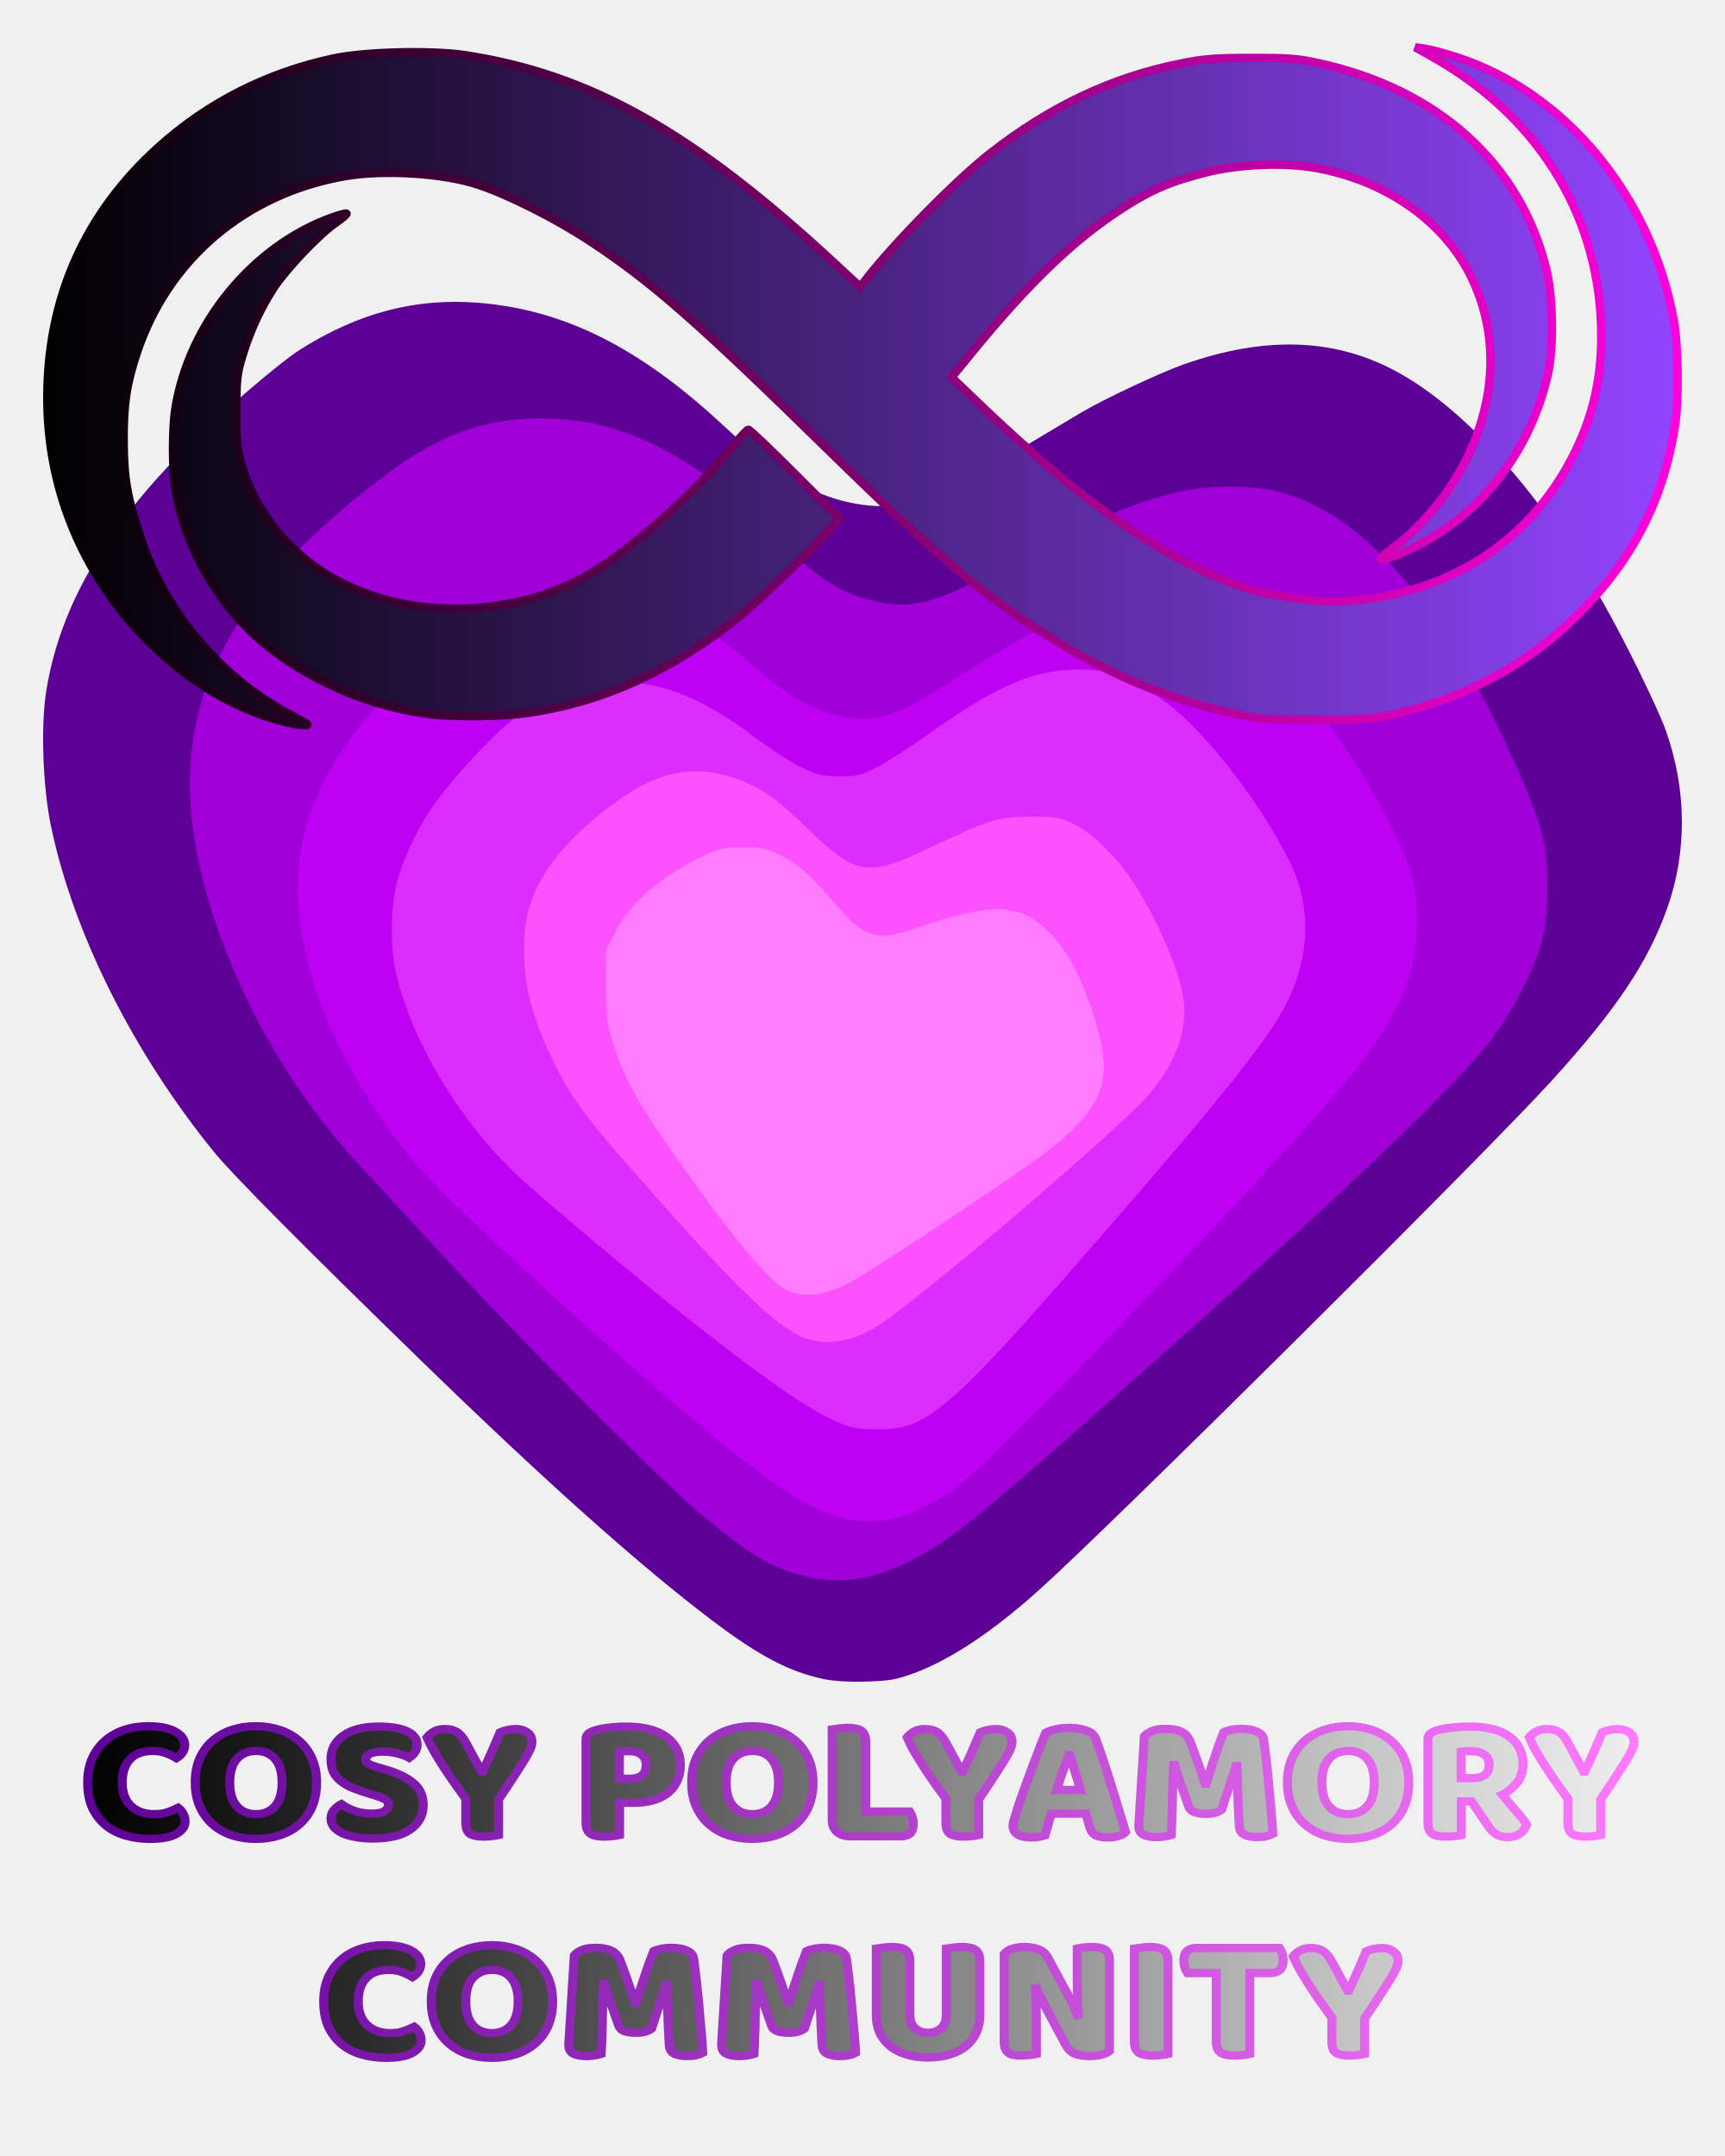
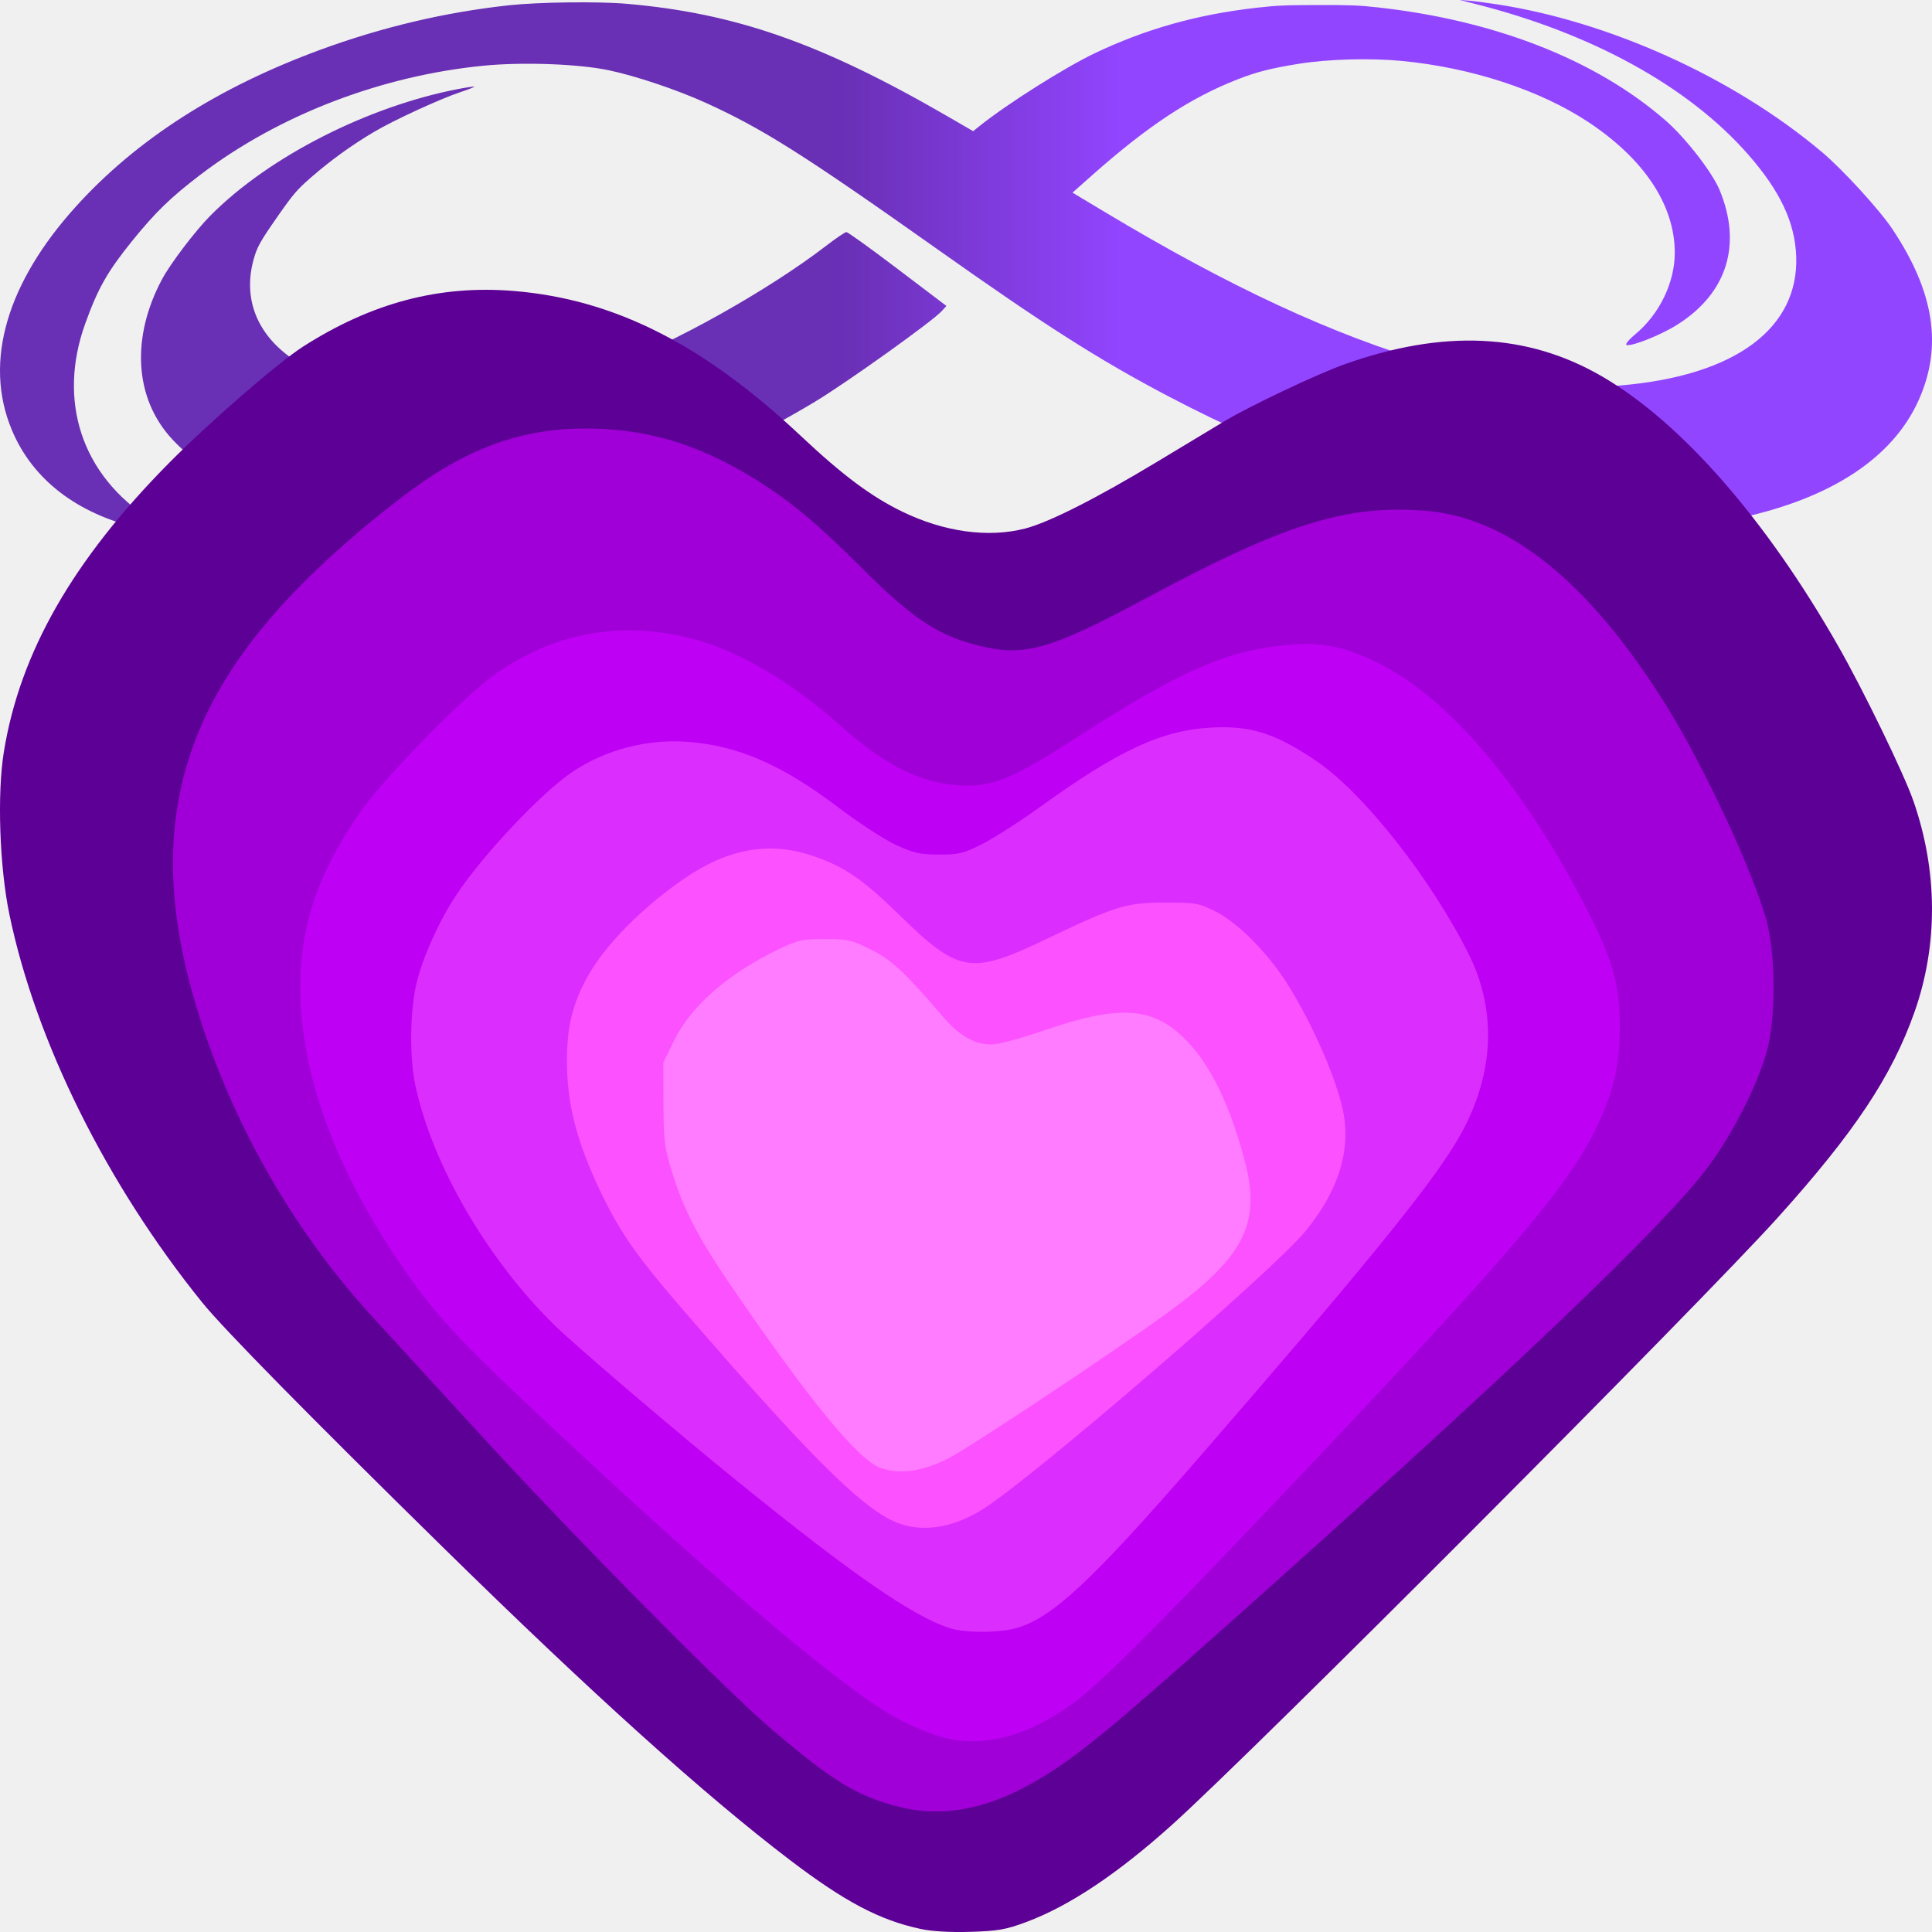
- <svg xmlns="http://www.w3.org/2000/svg" xmlns:xlink="http://www.w3.org/1999/xlink" width="200mm" height="250mm" viewBox="0 0 200 250" version="1.1" id="svg1" xml:space="preserve">
+ <svg xmlns="http://www.w3.org/2000/svg" xmlns:xlink="http://www.w3.org/1999/xlink" width="200mm" height="200mm" viewBox="0 0 200 200" version="1.1" id="svg1" xml:space="preserve">
  <defs id="defs1">
-     <linearGradient id="linearGradient4">
-       <stop style="stop-color:#000000;stop-opacity:1;" offset="0" id="stop4" />
-       <stop style="stop-color:#000000;stop-opacity:0;" offset="1" id="stop5" />
-     </linearGradient>
-     <linearGradient id="linearGradient2">
-       <stop style="stop-color:#5d0096;stop-opacity:1;" offset="0" id="stop2" />
-       <stop style="stop-color:#ff7bff;stop-opacity:1;" offset="1" id="stop3" />
-     </linearGradient>
    <rect x="42.576" y="689.328" width="681.219" height="275.731" id="rect2" />
    <linearGradient id="linearGradient11">
-       <stop style="stop-color:#000000;stop-opacity:1;" offset="0" id="stop11" />
-       <stop style="stop-color:#9245ff;stop-opacity:1;" offset="1" id="stop12" />
+       <stop style="stop-color:#692fb4;stop-opacity:1;" offset="0.404" id="stop11" />
+       <stop style="stop-color:#9245ff;stop-opacity:1;" offset="0.604" id="stop12" />
    </linearGradient>
-     <linearGradient id="linearGradient9">
-       <stop style="stop-color:#000000;stop-opacity:1;" offset="0" id="stop9" />
-       <stop style="stop-color:#ff00de;stop-opacity:1;" offset="1" id="stop10" />
-     </linearGradient>
-     <linearGradient xlink:href="#linearGradient9" id="linearGradient10" x1="5.677" y1="132.021" x2="202.048" y2="132.021" gradientUnits="userSpaceOnUse" gradientTransform="matrix(0.9675592,0,0,0.9675592,-0.4927201,-82.95197)" />
-     <linearGradient xlink:href="#linearGradient11" id="linearGradient12" x1="5.677" y1="132.021" x2="202.048" y2="132.021" gradientUnits="userSpaceOnUse" gradientTransform="matrix(0.9675592,0,0,0.9675592,-0.4927201,-82.95197)" />
-     <linearGradient xlink:href="#linearGradient2" id="linearGradient3" x1="125.182" y1="751.866" x2="643.429" y2="751.866" gradientUnits="userSpaceOnUse" />
-     <linearGradient xlink:href="#linearGradient4" id="linearGradient5" x1="124.176" y1="751.866" x2="644.435" y2="751.866" gradientUnits="userSpaceOnUse" />
+     <linearGradient xlink:href="#linearGradient11" id="linearGradient12" x1="5.677" y1="132.021" x2="202.048" y2="132.021" gradientUnits="userSpaceOnUse" gradientTransform="matrix(0.7568214,0,0,0.9966141,22.38193,-77.40627)" />
  </defs>
-   <g id="layer2" style="display:inline;opacity:1" />
-   <g id="layer1" style="display:inline;opacity:1" transform="matrix(1.033949,0,0,1.03533,-4.48232,-37.9543)">
+   <g id="layer2" style="display:inline;opacity:1" transform="translate(-5,-0.4158759)">
+     <rect style="display:none;fill:#ffffff;fill-opacity:1;stroke:none;stroke-width:0.197" id="rect1" width="200" height="200" x="5" y="0.416" ry="0" />
+     <rect style="display:none;fill:#232841;fill-opacity:1;stroke:#000000;stroke-width:0.197" id="rect879" width="199.803" height="199.803" x="5.099" y="0.514" ry="0" />
+   </g>
+   <path style="display:inline;opacity:1;fill:url(#linearGradient12);fill-rule:nonzero;stroke:none;stroke-width:0.868;stroke-opacity:1" d="M 14.436,54.694 C 7.877,53.149 3.363,49.586 1.242,44.549 -1.79,37.345 0.862,29.17 7.743,21.508 14.186,14.332 22.759,8.979 33.11,5.172 39.591,2.788 46.144,1.256 52.691,0.546 55.746,0.215 61.899,0.136 64.834,0.39 75.958,1.35 84.835,4.358 98.145,12.073 l 2.596,1.505 0.622,-0.499 c 2.937,-2.358 8.897,-6.106 11.979,-7.574 5.3,-2.524 10.625,-4.006 16.674,-4.696 2.132,-0.243 3.007,-0.282 6.396,-0.289 3.349,-0.006 4.254,0.029 6.165,0.239 11.939,1.312 22.518,5.311 29.89,11.754 1.997,1.745 4.779,5.305 5.548,7.161 2.288,5.519 0.888,10.595 -4.359,13.923 -1.667,1.058 -4.642,2.258 -5.267,2.118 -0.192,-0.043 0.209,-0.541 0.885,-1.102 2.543,-2.112 4.093,-5.389 4.098,-8.429 0.008,-5.035 -3.275,-9.784 -8.92,-13.529 -5.07,-3.364 -12.214,-5.666 -19.33,-6.346 -3.273,-0.313 -7.622,-0.194 -10.651,0.292 -2.89,0.463 -4.407,0.848 -6.379,1.623 -4.833,1.898 -9.203,4.743 -15.06,9.94 l -2.005,1.778 3.362,2.017 c 12.735,7.64 23.582,12.74 33.976,15.723 4.086,1.173 6.772,1.665 11.632,2.123 3.568,0.336 4.662,0.351 7.652,0.105 12.157,-1.003 18.571,-6.026 18.292,-13.389 -0.135,-3.544 -1.696,-6.768 -4.913,-10.46 C 174.713,8.816 164.535,3.399 152.824,0.435 L 151.107,0 l 0.901,0.064 c 0.496,0.035 1.874,0.215 3.067,0.4 11.313,1.753 24.174,7.388 33.549,15.291 2.123,1.79 5.935,5.943 7.299,7.994 4.252,6.398 5.262,12.078 2.64,17.8 -2.652,5.788 -8.874,9.998 -18.398,12.06 -2.617,0.567 -4.008,0.65 -10.969,0.656 -7.447,0.009 -8.272,-0.047 -12.542,-0.798 C 144.23,51.281 132.7,47.197 120.951,41.024 113.653,37.189 108.089,33.621 96.996,25.769 83.119,15.945 78.883,13.295 73.119,10.67 70.099,9.294 65.795,7.852 63.011,7.27 59.861,6.612 54.124,6.404 50.078,6.799 39.648,7.819 28.987,11.796 20.692,18.129 c -3.008,2.296 -4.614,3.847 -6.994,6.793 -2.566,3.176 -3.56,4.909 -4.892,8.627 -2.805,7.829 -0.494,15.628 6.923,20.328 1.476,0.935 1.636,1.146 0.843,1.122 -0.535,-0.018 -1.498,-0.153 -2.137,-0.304 z M 36.157,53.524 C 28.318,52.583 21.804,49.683 17.902,45.549 13.831,41.233 13.595,34.85 16.779,28.9 17.658,27.257 20.229,23.885 21.758,22.343 27.957,16.086 38.289,10.967 47.457,9.21 48.32,9.045 49.056,8.938 49.095,8.973 49.133,9.008 48.496,9.258 47.674,9.531 c -2.104,0.7 -6.901,2.904 -8.979,4.138 -2.302,1.367 -4.462,2.924 -6.478,4.683 -1.493,1.302 -1.848,1.717 -3.556,4.164 -1.726,2.474 -2.05,3.056 -2.406,4.34 -1.367,4.93 1.083,9.406 6.932,11.856 7.611,3.188 19.574,2.83 30.185,-0.879 6.156,-2.151 16.303,-7.884 22.089,-12.342 1.047,-0.806 2.009,-1.461 2.154,-1.466 0.144,-0.006 2.414,1.623 5.135,3.685 l 5.223,3.96 -0.5,0.55 c -0.937,1.031 -9.705,7.315 -13.124,9.377 -10.594,6.388 -21.708,10.368 -33.636,11.8 -3.858,0.463 -11.213,0.527 -14.556,0.125 z" id="path8" />
+   <g id="layer1" style="display:inline;opacity:1" transform="matrix(1.088367,0,0,1.100038,-9.981389,-47.51392)">
    <path style="display:inline;fill:#5d0096;fill-opacity:1" d="M 96.735,224.717 C 92.843,223.894 89.524,222.161 84.299,218.226 76.185,212.115 65.442,202.537 51.361,188.859 38.558,176.423 30.434,168.25 28.404,165.763 19.319,154.632 12.594,141.249 10.071,129.277 9.125,124.791 8.886,117.912 9.539,113.939 11.073,104.592 16.117,95.876 25.291,86.72 c 3.838,-3.831 10.331,-9.405 12.706,-10.909 6.515,-4.125 12.977,-5.813 20.041,-5.236 9.561,0.781 18.01,5.005 27.319,13.657 3.982,3.701 6.687,5.697 9.635,7.111 3.986,1.912 8.167,2.482 11.675,1.591 2.252,-0.572 6.736,-2.813 12.479,-6.236 2.735,-1.631 5.651,-3.369 6.48,-3.863 2.408,-1.435 8.866,-4.462 11.458,-5.371 9.396,-3.294 17.334,-2.928 24.415,1.123 7.538,4.313 15.595,13.404 22.506,25.394 2.399,4.162 6.241,11.986 7.148,14.557 2.334,6.614 2.373,13.573 0.109,19.908 -2.153,6.026 -5.71,11.319 -12.961,19.286 -7.43,8.165 -49.749,50.142 -57.622,57.157 -5.188,4.623 -9.794,7.666 -13.891,9.177 -1.934,0.713 -2.675,0.843 -5.292,0.923 -1.925,0.059 -3.675,-0.041 -4.762,-0.271 z" id="path7" />
    <path style="display:inline;fill:#a000d7;fill-opacity:1" d="m 94.618,213.21 c -3.937,-1.007 -6.22,-2.383 -11.964,-7.211 -4.522,-3.8 -19.037,-18.327 -27.976,-27.998 -3.833,-4.147 -8.301,-8.969 -9.929,-10.716 -7.284,-7.816 -13.008,-17.505 -16.397,-27.757 -5.576,-16.867 -2.717,-29.195 9.611,-41.442 3.424,-3.402 8.156,-7.335 11.674,-9.705 4.913,-3.309 9.697,-4.853 15.081,-4.865 6.249,-0.015 11.456,1.62 17.351,5.449 2.819,1.831 5.097,3.762 9.108,7.72 4.511,4.452 6.934,6.109 10.333,7.064 4.892,1.375 7.159,0.794 16.704,-4.279 13.174,-7.003 19.092,-8.826 26.625,-8.202 7.946,0.659 15.566,6.792 22.87,18.408 3.56,5.662 8.288,15.718 9.501,20.21 0.866,3.208 0.871,9.222 0.009,12.265 -0.894,3.156 -3.208,7.669 -5.52,10.764 -4.212,5.64 -19.101,19.678 -46.125,43.492 -11.925,10.508 -14.677,12.688 -18.808,14.899 -4.21,2.253 -8.287,2.892 -12.149,1.905 z" id="path6" />
    <path style="display:inline;opacity:1;fill:#be00f4;fill-opacity:1" d="m 99.461,206.828 c -1.525,-0.301 -4.037,-1.343 -5.802,-2.407 -5.765,-3.474 -17.89,-13.752 -34.556,-29.293 -6.33,-5.903 -8.518,-8.265 -11.307,-12.208 -6.595,-9.325 -10.059,-18.538 -10.062,-26.766 -0.002,-5.946 1.703,-10.868 5.759,-16.626 2.087,-2.962 9.251,-10.261 12.291,-12.522 6.042,-4.494 13.227,-5.65 20.578,-3.309 3.864,1.23 8.57,4.089 12.568,7.634 4.236,3.756 7.649,5.501 11.242,5.747 3.394,0.233 5.084,-0.445 11.838,-4.75 9.255,-5.898 13.711,-7.846 19.23,-8.407 3.451,-0.351 5.626,0.041 8.887,1.601 6.94,3.321 14.427,12.177 20.465,24.205 2.071,4.127 2.656,6.38 2.639,10.175 -0.016,3.639 -0.59,6.062 -2.229,9.417 -2.819,5.77 -8.384,12.175 -31.355,36.089 -10.691,11.13 -16.054,16.398 -18.378,18.052 -4.225,3.007 -8.076,4.106 -11.807,3.369 z" id="path5" />
    <path style="display:inline;fill:#dc2dff;fill-opacity:1" d="M 99.513,196.415 C 96.004,195.299 90.27,191.379 79.404,182.667 73.466,177.906 64.036,169.95 61.987,167.971 55.536,161.743 50.295,152.826 48.676,145.325 c -0.586,-2.717 -0.515,-7.189 0.157,-9.79 0.637,-2.467 2.154,-5.762 3.74,-8.124 2.588,-3.853 8.156,-9.682 11.099,-11.619 3.109,-2.046 7.017,-3.057 10.807,-2.795 4.841,0.334 9.052,2.139 14.453,6.195 1.894,1.422 4.334,2.995 5.424,3.496 1.724,0.793 2.256,0.912 4.098,0.92 1.915,0.008 2.307,-0.084 4.101,-0.968 1.091,-0.537 3.592,-2.122 5.556,-3.522 7.507,-5.35 11.558,-7.205 16.282,-7.457 3.763,-0.2 6.138,0.554 10.044,3.19 4.467,3.015 10.911,11.121 14.458,18.189 2.765,5.509 2.354,11.708 -1.162,17.54 -2.637,4.373 -9.022,12.125 -24.656,29.932 -10.021,11.413 -13.744,14.86 -17.144,15.87 -1.626,0.483 -4.951,0.499 -6.422,0.032 z" id="path4" />
    <path style="display:inline;fill:#fc51ff;fill-opacity:1" d="m 94.105,186.322 c -3.267,-1.521 -8.242,-6.46 -19.707,-19.565 -4.659,-5.326 -6.217,-7.518 -8.084,-11.377 -2.31,-4.775 -3.227,-8.314 -3.221,-12.435 0.005,-3.132 0.553,-5.324 1.961,-7.842 1.659,-2.967 5.186,-6.504 9.209,-9.236 4.199,-2.852 8.158,-3.525 12.315,-2.095 2.966,1.02 4.648,2.161 8.096,5.491 5.738,5.541 6.817,5.714 14.101,2.263 6.509,-3.084 7.547,-3.398 11.25,-3.398 2.904,0 3.131,0.041 4.795,0.86 2.034,1.001 4.879,3.821 6.694,6.635 2.53,3.922 4.979,9.527 5.483,12.549 0.601,3.603 -0.671,7.332 -3.744,10.978 -3.2,3.796 -25.845,23.093 -30.564,26.045 -3.003,1.879 -6.097,2.285 -8.583,1.128 z" id="path3" />
    <path id="path2" style="display:inline;opacity:1;mix-blend-mode:normal;fill:#ff7bff;fill-opacity:1" d="m 87.62,131.567 c 2.228,0 2.533,0.068 4.375,0.979 2.01,0.993 3.193,2.082 6.84,6.294 1.588,1.833 3,2.635 4.659,2.644 0.606,0.003 2.786,-0.577 5.019,-1.337 7.193,-2.445 10.351,-2.226 13.489,0.937 2.329,2.348 4.258,6.311 5.606,11.518 1.509,5.829 -0.17,8.985 -7.595,14.282 -5.445,3.884 -18.685,12.575 -20.7,13.588 -2.397,1.205 -4.647,1.505 -6.416,0.855 -2.125,-0.781 -6.743,-6.349 -14.136,-17.048 -3.236,-4.682 -4.602,-7.304 -5.741,-11.017 -0.65,-2.118 -0.732,-2.804 -0.745,-6.229 l -0.015,-3.849 0.992,-2.009 c 1.63,-3.299 5.131,-6.34 9.947,-8.64 1.87,-0.893 2.21,-0.967 4.42,-0.967 z" />
  </g>
-   <path style="display:inline;opacity:1;fill:url(#linearGradient12);fill-rule:nonzero;stroke:url(#linearGradient10);stroke-width:0.968;stroke-opacity:1" d="M 33.516,83.825 C 27.662,82.48 22.106,79.258 17.255,74.395 9.607,66.728 5.484,56.829 5.484,46.134 5.484,34.582 9.825,24.782 18.352,17.081 24.08,11.909 30.939,8.428 38.663,6.773 42.312,5.991 50.11,5.803 53.998,6.404 68.518,8.646 80.388,15.346 96.831,30.581 l 2.899,2.686 0.684,-0.881 c 3.333,-4.292 10.514,-11.58 14.39,-14.605 6.978,-5.444 14.048,-8.792 21.946,-10.391 2.815,-0.57 3.945,-0.663 8.254,-0.677 4.259,-0.014 5.387,0.068 7.68,0.56 14.07,3.023 23.646,11.686 26.641,24.104 0.743,3.079 0.82,9.026 0.155,11.962 -1.84,8.132 -6.649,14.906 -13.504,19.027 -2.097,1.26 -5.395,2.663 -5.88,2.501 -0.149,-0.05 0.464,-0.63 1.363,-1.29 3.461,-2.541 6.831,-6.675 8.749,-10.733 3.425,-7.246 3.466,-14.757 0.117,-21.21 -3.242,-6.246 -9.931,-10.793 -17.918,-12.18 -3.715,-0.645 -8.956,-0.4 -12.778,0.598 -3.608,0.942 -5.541,1.717 -8.125,3.256 -6.149,3.664 -11.733,8.882 -18.89,17.651 l -2.282,2.796 3.193,3.056 c 11.052,10.577 19.736,16.868 28.025,20.301 3.147,1.303 5.289,1.842 9.302,2.341 2.927,0.363 3.86,0.38 6.545,0.113 11.029,-1.094 19.796,-6.854 24.748,-16.26 2.63,-4.995 3.698,-9.842 3.478,-15.783 -0.483,-13.055 -7.599,-24.258 -19.697,-31.009 l -1.848,-1.031 1.101,0.153 c 0.605,0.084 2.218,0.511 3.584,0.947 12.658,4.047 22.58,15.99 25.28,30.428 0.552,2.953 0.632,9.412 0.154,12.416 -1.379,8.665 -4.942,15.572 -11.292,21.888 -5.853,5.822 -13.168,9.741 -21.6,11.572 -2.273,0.494 -3.38,0.566 -8.746,0.571 -5.741,0.008 -6.358,-0.04 -9.412,-0.695 -9.08,-1.947 -17.375,-5.761 -26.11,-12.004 -5.88,-4.203 -10.588,-8.363 -20.92,-18.487 C 80.862,37.326 75.67,32.769 68.459,27.999 64.517,25.39 58.926,22.57 55.388,21.405 51.331,20.07 44.411,19.645 39.881,20.453 28.382,22.503 19.488,30.077 15.872,40.9 c -1.201,3.595 -1.553,5.933 -1.535,10.188 0.018,4.333 0.408,6.594 1.934,11.217 2.912,8.825 9.555,16.573 17.846,20.813 1.582,0.809 1.803,0.99 1.184,0.969 -0.419,-0.015 -1.222,-0.131 -1.785,-0.261 z m 16.256,-1.016 C 43.306,81.979 36.867,79.349 31.615,75.391 25.758,70.978 21.502,63.854 20.315,56.477 c -0.351,-2.179 -0.343,-6.859 0.015,-9.101 1.566,-9.815 8.936,-18.824 18.12,-22.148 0.883,-0.32 1.661,-0.526 1.728,-0.459 0.067,0.068 -0.502,0.551 -1.264,1.076 -1.931,1.33 -5.793,5.391 -7.211,7.583 -1.529,2.364 -2.729,4.975 -3.596,7.829 -0.623,2.049 -0.695,2.691 -0.714,6.374 -0.019,3.553 0.056,4.365 0.566,6.127 1.851,6.394 6.675,11.739 13.084,14.496 7.961,3.426 17.978,3.05 26.008,-0.976 4.889,-2.452 12.97,-9.442 17.792,-15.393 0.915,-1.129 1.78,-2.059 1.922,-2.066 0.142,-0.008 2.552,2.283 5.354,5.088 l 5.096,5.101 -0.446,0.681 C 95.945,61.949 88.582,69.158 85.868,71.363 78.004,77.755 69.946,81.43 61.013,82.7 58.164,83.104 52.502,83.16 49.772,82.809 Z" id="path8" />
-   <path style="font-size:64px;font-family:'Baloo Tammudu';-inkscape-font-specification:'Baloo Tammudu, Normal';text-align:center;text-anchor:middle;white-space:pre;fill:url(#linearGradient5);stroke:url(#linearGradient3);stroke-width:3.012" d="m 147.378,700.314 q -4.928,0 -7.552,3.008 -2.624,3.008 -2.624,8.512 0,5.568 2.88,8.576 2.944,3.008 7.872,3.008 2.624,0 4.416,-0.704 1.856,-0.704 3.52,-1.6 1.088,0.896 1.664,2.176 0.64,1.216 0.64,2.88 0,2.624 -2.944,4.48 -2.88,1.792 -8.832,1.792 -4.288,0 -8.064,-1.216 -3.776,-1.216 -6.592,-3.712 -2.816,-2.56 -4.48,-6.4 -1.6,-3.904 -1.6,-9.28 0,-4.992 1.536,-8.768 1.6,-3.84 4.288,-6.464 2.752,-2.624 6.4,-3.968 3.648,-1.344 7.808,-1.344 5.888,0 9.088,1.92 3.264,1.92 3.264,4.928 0,1.664 -0.832,2.88 -0.832,1.216 -1.92,1.92 -1.664,-1.088 -3.584,-1.856 -1.856,-0.768 -4.352,-0.768 z m 14.208,11.52 q 0,-4.992 1.536,-8.832 1.6,-3.84 4.288,-6.4 2.752,-2.624 6.4,-3.968 3.712,-1.344 8,-1.344 4.288,0 7.936,1.344 3.712,1.344 6.464,3.968 2.752,2.56 4.288,6.4 1.6,3.84 1.6,8.832 0,4.992 -1.536,8.896 -1.536,3.84 -4.288,6.464 -2.688,2.56 -6.4,3.904 -3.712,1.344 -8.064,1.344 -4.352,0 -8.064,-1.344 -3.712,-1.408 -6.4,-4.032 -2.688,-2.624 -4.224,-6.464 -1.536,-3.84 -1.536,-8.768 z m 11.52,0 q 0,5.824 2.368,8.704 2.368,2.88 6.336,2.88 4.032,0 6.4,-2.88 2.368,-2.88 2.368,-8.704 0,-5.76 -2.368,-8.64 -2.304,-2.88 -6.336,-2.88 -3.968,0 -6.4,2.88 -2.368,2.816 -2.368,8.64 z m 46.4,4.032 q -2.816,-0.96 -5.12,-1.92 -2.304,-1.024 -3.968,-2.432 -1.664,-1.408 -2.624,-3.328 -0.896,-1.984 -0.896,-4.8 0,-5.44 4.16,-8.704 4.224,-3.264 11.776,-3.264 2.752,0 5.12,0.384 2.368,0.384 4.032,1.216 1.728,0.768 2.688,2.048 0.96,1.216 0.96,2.88 0,1.664 -0.768,2.88 -0.768,1.152 -1.856,1.984 -1.408,-0.896 -3.776,-1.536 -2.368,-0.704 -5.184,-0.704 -2.88,0 -4.224,0.832 -1.344,0.768 -1.344,1.984 0,0.96 0.832,1.6 0.832,0.576 2.496,1.088 l 3.392,1.088 q 6.016,1.92 9.216,4.928 3.264,2.944 3.264,8.064 0,5.44 -4.288,8.832 -4.288,3.328 -12.608,3.328 -2.944,0 -5.504,-0.512 -2.496,-0.448 -4.416,-1.344 -1.856,-0.96 -2.944,-2.304 -1.024,-1.408 -1.024,-3.2 0,-1.856 1.088,-3.136 1.088,-1.344 2.368,-2.048 1.792,1.408 4.352,2.432 2.624,1.024 5.696,1.024 3.136,0 4.416,-0.96 1.28,-0.96 1.28,-2.24 0,-1.28 -1.024,-1.92 -1.024,-0.704 -2.88,-1.344 z m 43.328,15.168 q -0.704,0.192 -2.176,0.384 -1.472,0.192 -2.88,0.192 -2.944,0 -4.416,-0.96 -1.472,-1.024 -1.472,-4.224 v -8.64 q -1.6,-2.368 -3.456,-5.248 -1.856,-2.88 -3.648,-5.888 -1.792,-3.008 -3.328,-5.888 -1.536,-2.944 -2.496,-5.376 0.832,-1.152 2.24,-2.112 1.472,-0.96 3.584,-0.96 2.496,0 4.032,1.024 1.6,1.024 3.008,3.84 l 5.312,10.688 h 0.384 q 0.896,-1.984 1.536,-3.584 0.704,-1.664 1.344,-3.264 0.64,-1.664 1.344,-3.392 0.704,-1.792 1.6,-4.096 1.152,-0.576 2.56,-0.896 1.408,-0.32 2.688,-0.32 2.24,0 3.776,1.216 1.6,1.152 1.6,3.52 0,0.768 -0.32,1.856 -0.32,1.088 -1.472,3.328 -1.152,2.176 -3.392,5.952 -2.176,3.776 -5.952,9.856 z m 43.712,-20.544 q 2.688,0 4.096,-1.216 1.472,-1.28 1.472,-3.84 0,-2.432 -1.536,-3.712 -1.472,-1.344 -4.352,-1.344 -1.024,0 -1.728,0.064 -0.64,0 -1.344,0.128 v 9.92 z m -3.328,20.544 q -0.704,0.192 -2.24,0.384 -1.472,0.192 -2.944,0.192 -1.472,0 -2.624,-0.256 -1.088,-0.192 -1.856,-0.768 -0.768,-0.576 -1.152,-1.6 -0.384,-1.024 -0.384,-2.688 v -30.144 q 0,-1.344 0.704,-2.048 0.768,-0.768 2.048,-1.216 2.176,-0.768 4.928,-1.088 2.816,-0.384 5.632,-0.384 8.832,0 13.504,3.776 4.672,3.776 4.672,10.24 0,3.136 -1.024,5.696 -0.96,2.496 -2.944,4.352 -1.92,1.792 -4.928,2.816 -2.944,0.96 -6.848,0.96 h -4.544 z m 24.064,-19.2 q 0,-4.992 1.536,-8.832 1.6,-3.84 4.288,-6.4 2.752,-2.624 6.4,-3.968 3.712,-1.344 8,-1.344 4.288,0 7.936,1.344 3.712,1.344 6.464,3.968 2.752,2.56 4.288,6.4 1.6,3.84 1.6,8.832 0,4.992 -1.536,8.896 -1.536,3.84 -4.288,6.464 -2.688,2.56 -6.4,3.904 -3.712,1.344 -8.064,1.344 -4.352,0 -8.064,-1.344 -3.712,-1.408 -6.4,-4.032 -2.688,-2.624 -4.224,-6.464 -1.536,-3.84 -1.536,-8.768 z m 11.52,0 q 0,5.824 2.368,8.704 2.368,2.88 6.336,2.88 4.032,0 6.4,-2.88 2.368,-2.88 2.368,-8.704 0,-5.76 -2.368,-8.64 -2.304,-2.88 -6.336,-2.88 -3.968,0 -6.4,2.88 -2.368,2.816 -2.368,8.64 z m 41.344,19.648 q -2.752,0 -4.352,-1.6 -1.6,-1.6 -1.6,-4.352 v -33.088 q 0.704,-0.128 2.24,-0.32 1.536,-0.256 2.944,-0.256 1.472,0 2.56,0.256 1.152,0.192 1.92,0.768 0.768,0.576 1.152,1.6 0.384,1.024 0.384,2.688 v 25.28 h 14.656 q 0.448,0.704 0.832,1.92 0.384,1.152 0.384,2.432 0,2.56 -1.088,3.648 -1.088,1.024 -2.88,1.024 z m 42.944,-0.448 q -0.704,0.192 -2.176,0.384 -1.472,0.192 -2.88,0.192 -2.944,0 -4.416,-0.96 -1.472,-1.024 -1.472,-4.224 v -8.64 q -1.6,-2.368 -3.456,-5.248 -1.856,-2.88 -3.648,-5.888 -1.792,-3.008 -3.328,-5.888 -1.536,-2.944 -2.496,-5.376 0.832,-1.152 2.24,-2.112 1.472,-0.96 3.584,-0.96 2.496,0 4.032,1.024 1.6,1.024 3.008,3.84 l 5.312,10.688 h 0.384 q 0.896,-1.984 1.536,-3.584 0.704,-1.664 1.344,-3.264 0.64,-1.664 1.344,-3.392 0.704,-1.792 1.6,-4.096 1.152,-0.576 2.56,-0.896 1.408,-0.32 2.688,-0.32 2.24,0 3.776,1.216 1.6,1.152 1.6,3.52 0,0.768 -0.32,1.856 -0.32,1.088 -1.472,3.328 -1.152,2.176 -3.392,5.952 -2.176,3.776 -5.952,9.856 z m 22.4,-37.376 q 1.088,-0.64 3.264,-1.216 2.24,-0.576 4.48,-0.576 3.2,0 5.632,0.96 2.496,0.896 3.2,2.88 1.152,3.328 2.496,7.744 1.344,4.416 2.688,9.152 1.344,4.672 2.624,9.28 1.28,4.544 2.24,8.064 -0.768,0.896 -2.304,1.408 -1.536,0.576 -3.648,0.576 -1.536,0 -2.624,-0.256 -1.024,-0.256 -1.728,-0.768 -0.64,-0.512 -1.088,-1.344 -0.384,-0.832 -0.704,-1.92 l -1.152,-4.416 h -11.584 q -0.512,1.92 -1.024,3.968 -0.512,2.048 -1.024,3.968 -0.896,0.32 -1.92,0.512 -0.96,0.256 -2.368,0.256 -3.264,0 -4.864,-1.088 -1.536,-1.152 -1.536,-3.136 0,-0.896 0.256,-1.792 0.256,-0.896 0.576,-2.112 0.448,-1.728 1.216,-4.288 0.832,-2.56 1.792,-5.504 0.96,-3.008 2.048,-6.144 1.088,-3.136 2.048,-5.888 0.96,-2.816 1.728,-4.992 0.832,-2.176 1.28,-3.328 z m 7.68,8.256 q -0.896,2.688 -2.048,6.016 -1.088,3.264 -1.984,6.656 h 7.936 q -0.896,-3.456 -1.856,-6.72 -0.896,-3.328 -1.664,-5.952 z m 51.008,19.84 q -0.832,0.704 -2.176,1.152 -1.28,0.384 -3.008,0.384 -2.304,0 -3.84,-0.576 -1.472,-0.576 -1.92,-1.984 -1.792,-5.632 -2.944,-9.088 -1.152,-3.52 -1.792,-6.144 h -0.32 q -0.192,3.776 -0.32,6.912 -0.064,3.072 -0.128,6.016 0,2.944 -0.128,5.952 -0.064,3.008 -0.256,6.656 -0.832,0.32 -2.176,0.512 -1.344,0.256 -2.688,0.256 -2.816,0 -4.416,-0.896 -1.536,-0.896 -1.536,-3.264 l 1.856,-32.64 q 0.512,-0.832 2.24,-1.792 1.728,-0.96 4.864,-0.96 3.392,0 5.312,1.088 1.92,1.024 2.816,3.392 0.576,1.536 1.216,3.52 0.704,1.984 1.344,4.096 0.704,2.112 1.344,4.224 0.64,2.048 1.152,3.712 h 0.32 q 1.536,-5.376 3.072,-10.368 1.536,-5.056 2.816,-8.448 0.96,-0.512 2.432,-0.832 1.536,-0.384 3.392,-0.384 3.136,0 5.12,0.96 1.984,0.896 2.304,2.624 0.256,1.28 0.512,3.968 0.32,2.624 0.64,5.952 0.32,3.328 0.64,7.04 0.32,3.712 0.576,7.168 0.32,3.392 0.512,6.272 0.192,2.816 0.256,4.352 -1.088,0.64 -2.304,0.896 -1.152,0.32 -3.008,0.32 -2.432,0 -4.096,-0.832 -1.664,-0.832 -1.792,-3.264 -0.384,-6.976 -0.512,-12.544 -0.064,-5.568 -0.256,-9.344 h -0.32 q -0.64,2.496 -1.856,6.272 -1.216,3.776 -2.944,9.664 z m 21.952,-9.92 q 0,-4.992 1.536,-8.832 1.6,-3.84 4.288,-6.4 2.752,-2.624 6.4,-3.968 3.712,-1.344 8,-1.344 4.288,0 7.936,1.344 3.712,1.344 6.464,3.968 2.752,2.56 4.288,6.4 1.6,3.84 1.6,8.832 0,4.992 -1.536,8.896 -1.536,3.84 -4.288,6.464 -2.688,2.56 -6.4,3.904 -3.712,1.344 -8.064,1.344 -4.352,0 -8.064,-1.344 -3.712,-1.408 -6.4,-4.032 -2.688,-2.624 -4.224,-6.464 -1.536,-3.84 -1.536,-8.768 z m 11.52,0 q 0,5.824 2.368,8.704 2.368,2.88 6.336,2.88 4.032,0 6.4,-2.88 2.368,-2.88 2.368,-8.704 0,-5.76 -2.368,-8.64 -2.304,-2.88 -6.336,-2.88 -3.968,0 -6.4,2.88 -2.368,2.816 -2.368,8.64 z m 46.528,6.912 v 12.288 q -0.704,0.192 -2.24,0.384 -1.472,0.192 -2.944,0.192 -1.472,0 -2.624,-0.256 -1.088,-0.192 -1.856,-0.768 -0.704,-0.576 -1.088,-1.6 -0.384,-1.024 -0.384,-2.688 v -30.144 q 0,-1.344 0.704,-2.048 0.768,-0.768 2.048,-1.216 2.176,-0.768 5.056,-1.088 2.88,-0.384 6.144,-0.384 8.832,0 13.312,3.712 4.48,3.712 4.48,10.048 0,3.968 -2.048,6.784 -2.048,2.816 -4.864,4.352 2.304,3.136 4.544,5.888 2.24,2.752 3.52,4.992 -0.64,2.24 -2.368,3.456 -1.664,1.152 -3.776,1.152 -1.408,0 -2.432,-0.32 -1.024,-0.32 -1.792,-0.896 -0.768,-0.576 -1.408,-1.408 -0.64,-0.832 -1.216,-1.792 l -5.376,-8.64 z m 4.032,-8.512 q 2.432,0 3.84,-1.216 1.408,-1.28 1.408,-3.712 0,-2.432 -1.6,-3.648 -1.536,-1.28 -4.928,-1.28 -0.96,0 -1.536,0.064 -0.576,0.064 -1.28,0.192 v 9.6 z m 42.496,20.8 q -0.704,0.192 -2.176,0.384 -1.472,0.192 -2.88,0.192 -2.944,0 -4.416,-0.96 -1.472,-1.024 -1.472,-4.224 v -8.64 q -1.6,-2.368 -3.456,-5.248 -1.856,-2.88 -3.648,-5.888 -1.792,-3.008 -3.328,-5.888 -1.536,-2.944 -2.496,-5.376 0.832,-1.152 2.24,-2.112 1.472,-0.96 3.584,-0.96 2.496,0 4.032,1.024 1.6,1.024 3.008,3.84 l 5.312,10.688 h 0.384 q 0.896,-1.984 1.536,-3.584 0.704,-1.664 1.344,-3.264 0.64,-1.664 1.344,-3.392 0.704,-1.792 1.6,-4.096 1.152,-0.576 2.56,-0.896 1.408,-0.32 2.688,-0.32 2.24,0 3.776,1.216 1.6,1.152 1.6,3.52 0,0.768 -0.32,1.856 -0.32,1.088 -1.472,3.328 -1.152,2.176 -3.392,5.952 -2.176,3.776 -5.952,9.856 z m -404.544,49.28 q -4.928,0 -7.552,3.008 -2.624,3.008 -2.624,8.512 0,5.568 2.88,8.576 2.944,3.008 7.872,3.008 2.624,0 4.416,-0.704 1.856,-0.704 3.52,-1.6 1.088,0.896 1.664,2.176 0.64,1.216 0.64,2.88 0,2.624 -2.944,4.48 -2.88,1.792 -8.832,1.792 -4.288,0 -8.064,-1.216 -3.776,-1.216 -6.592,-3.712 -2.816,-2.56 -4.48,-6.4 -1.6,-3.904 -1.6,-9.28 0,-4.992 1.536,-8.768 1.6,-3.84 4.288,-6.464 2.752,-2.624 6.4,-3.968 3.648,-1.344 7.808,-1.344 5.888,0 9.088,1.92 3.264,1.92 3.264,4.928 0,1.664 -0.832,2.88 -0.832,1.216 -1.92,1.92 -1.664,-1.088 -3.584,-1.856 -1.856,-0.768 -4.352,-0.768 z m 14.208,11.52 q 0,-4.992 1.536,-8.832 1.6,-3.84 4.288,-6.4 2.752,-2.624 6.4,-3.968 3.712,-1.344 8,-1.344 4.288,0 7.936,1.344 3.712,1.344 6.464,3.968 2.752,2.56 4.288,6.4 1.6,3.84 1.6,8.832 0,4.992 -1.536,8.896 -1.536,3.84 -4.288,6.464 -2.688,2.56 -6.4,3.904 -3.712,1.344 -8.064,1.344 -4.352,0 -8.064,-1.344 -3.712,-1.408 -6.4,-4.032 -2.688,-2.624 -4.224,-6.464 -1.536,-3.84 -1.536,-8.768 z m 11.52,0 q 0,5.824 2.368,8.704 2.368,2.88 6.336,2.88 4.032,0 6.4,-2.88 2.368,-2.88 2.368,-8.704 0,-5.76 -2.368,-8.64 -2.304,-2.88 -6.336,-2.88 -3.968,0 -6.4,2.88 -2.368,2.816 -2.368,8.64 z m 62.016,9.92 q -0.832,0.704 -2.176,1.152 -1.28,0.384 -3.008,0.384 -2.304,0 -3.84,-0.576 -1.472,-0.576 -1.92,-1.984 -1.792,-5.632 -2.944,-9.088 -1.152,-3.52 -1.792,-6.144 h -0.32 q -0.192,3.776 -0.32,6.912 -0.064,3.072 -0.128,6.016 0,2.944 -0.128,5.952 -0.064,3.008 -0.256,6.656 -0.832,0.32 -2.176,0.512 -1.344,0.256 -2.688,0.256 -2.816,0 -4.416,-0.896 -1.536,-0.896 -1.536,-3.264 l 1.856,-32.64 q 0.512,-0.832 2.24,-1.792 1.728,-0.96 4.864,-0.96 3.392,0 5.312,1.088 1.92,1.024 2.816,3.392 0.576,1.536 1.216,3.52 0.704,1.984 1.344,4.096 0.704,2.112 1.344,4.224 0.64,2.048 1.152,3.712 h 0.32 q 1.536,-5.376 3.072,-10.368 1.536,-5.056 2.816,-8.448 0.96,-0.512 2.432,-0.832 1.536,-0.384 3.392,-0.384 3.136,0 5.12,0.96 1.984,0.896 2.304,2.624 0.256,1.28 0.512,3.968 0.32,2.624 0.64,5.952 0.32,3.328 0.64,7.04 0.32,3.712 0.576,7.168 0.32,3.392 0.512,6.272 0.192,2.816 0.256,4.352 -1.088,0.64 -2.304,0.896 -1.152,0.32 -3.008,0.32 -2.432,0 -4.096,-0.832 -1.664,-0.832 -1.792,-3.264 -0.384,-6.976 -0.512,-12.544 -0.064,-5.568 -0.256,-9.344 h -0.32 q -0.64,2.496 -1.856,6.272 -1.216,3.776 -2.944,9.664 z m 51.008,0 q -0.832,0.704 -2.176,1.152 -1.28,0.384 -3.008,0.384 -2.304,0 -3.84,-0.576 -1.472,-0.576 -1.92,-1.984 -1.792,-5.632 -2.944,-9.088 -1.152,-3.52 -1.792,-6.144 h -0.32 q -0.192,3.776 -0.32,6.912 -0.064,3.072 -0.128,6.016 0,2.944 -0.128,5.952 -0.064,3.008 -0.256,6.656 -0.832,0.32 -2.176,0.512 -1.344,0.256 -2.688,0.256 -2.816,0 -4.416,-0.896 -1.536,-0.896 -1.536,-3.264 l 1.856,-32.64 q 0.512,-0.832 2.24,-1.792 1.728,-0.96 4.864,-0.96 3.392,0 5.312,1.088 1.92,1.024 2.816,3.392 0.576,1.536 1.216,3.52 0.704,1.984 1.344,4.096 0.704,2.112 1.344,4.224 0.64,2.048 1.152,3.712 h 0.32 q 1.536,-5.376 3.072,-10.368 1.536,-5.056 2.816,-8.448 0.96,-0.512 2.432,-0.832 1.536,-0.384 3.392,-0.384 3.136,0 5.12,0.96 1.984,0.896 2.304,2.624 0.256,1.28 0.512,3.968 0.32,2.624 0.64,5.952 0.32,3.328 0.64,7.04 0.32,3.712 0.576,7.168 0.32,3.392 0.512,6.272 0.192,2.816 0.256,4.352 -1.088,0.64 -2.304,0.896 -1.152,0.32 -3.008,0.32 -2.432,0 -4.096,-0.832 -1.664,-0.832 -1.792,-3.264 -0.384,-6.976 -0.512,-12.544 -0.064,-5.568 -0.256,-9.344 h -0.32 q -0.64,2.496 -1.856,6.272 -1.216,3.776 -2.944,9.664 z m 58.56,-4.8 q 0,3.456 -1.216,6.336 -1.152,2.816 -3.392,4.864 -2.24,1.984 -5.44,3.072 -3.2,1.088 -7.232,1.088 -4.032,0 -7.232,-1.088 -3.2,-1.088 -5.44,-3.072 -2.24,-2.048 -3.456,-4.864 -1.152,-2.88 -1.152,-6.336 v -24.448 q 0.704,-0.128 2.24,-0.32 1.536,-0.256 2.944,-0.256 1.472,0 2.56,0.256 1.152,0.192 1.92,0.768 0.768,0.576 1.152,1.6 0.384,1.024 0.384,2.688 v 19.52 q 0,3.072 1.664,4.8 1.728,1.728 4.416,1.728 2.752,0 4.416,-1.728 1.664,-1.728 1.664,-4.8 v -24.256 q 0.704,-0.128 2.24,-0.32 1.536,-0.256 2.944,-0.256 1.472,0 2.56,0.256 1.152,0.192 1.92,0.768 0.768,0.576 1.152,1.6 0.384,1.024 0.384,2.688 z m 43.264,12.992 q -0.896,0.896 -2.624,1.344 -1.664,0.512 -4.032,0.512 -2.368,0 -4.48,-0.704 -2.112,-0.704 -3.456,-3.392 l -6.336,-12.928 q -0.96,-1.984 -1.728,-3.712 -0.768,-1.792 -1.664,-4.096 l -0.384,0.064 q 0.256,3.456 0.256,7.04 0.064,3.584 0.064,7.04 v 9.92 q -0.704,0.192 -2.176,0.384 -1.408,0.192 -2.816,0.192 -1.408,0 -2.496,-0.192 -1.088,-0.192 -1.792,-0.768 -0.704,-0.576 -1.088,-1.536 -0.384,-1.024 -0.384,-2.624 v -32 q 0.896,-1.28 2.752,-1.92 1.856,-0.64 3.968,-0.64 2.368,0 4.48,0.768 2.176,0.704 3.456,3.328 l 6.4,12.928 q 0.96,1.984 1.728,3.776 0.768,1.728 1.664,4.032 l 0.32,-0.064 q -0.256,-3.456 -0.32,-6.912 -0.064,-3.456 -0.064,-6.912 v -10.368 q 0.704,-0.192 2.112,-0.384 1.472,-0.192 2.88,-0.192 2.816,0 4.288,1.024 1.472,0.96 1.472,4.096 z m 19.52,1.088 q -0.704,0.192 -2.24,0.384 -1.472,0.192 -2.944,0.192 -1.472,0 -2.624,-0.256 -1.088,-0.192 -1.856,-0.768 -0.768,-0.576 -1.152,-1.6 -0.384,-1.024 -0.384,-2.688 v -33.792 q 0.704,-0.128 2.24,-0.32 1.536,-0.256 2.944,-0.256 1.472,0 2.56,0.256 1.152,0.192 1.92,0.768 0.768,0.576 1.152,1.6 0.384,1.024 0.384,2.688 z m 6.528,-29.568 q -0.448,-0.704 -0.832,-1.92 -0.384,-1.216 -0.384,-2.56 0,-2.496 1.088,-3.584 1.152,-1.088 2.944,-1.088 h 27.904 q 0.448,0.704 0.832,1.92 0.384,1.216 0.384,2.56 0,2.496 -1.152,3.584 -1.088,1.088 -2.88,1.088 h -7.104 v 29.568 q -0.704,0.192 -2.24,0.384 -1.472,0.192 -2.944,0.192 -1.472,0 -2.624,-0.256 -1.088,-0.192 -1.856,-0.768 -0.768,-0.576 -1.152,-1.6 -0.384,-1.024 -0.384,-2.688 v -24.832 z m 59.136,29.568 q -0.704,0.192 -2.176,0.384 -1.472,0.192 -2.88,0.192 -2.944,0 -4.416,-0.96 -1.472,-1.024 -1.472,-4.224 v -8.64 q -1.6,-2.368 -3.456,-5.248 -1.856,-2.88 -3.648,-5.888 -1.792,-3.008 -3.328,-5.888 -1.536,-2.944 -2.496,-5.376 0.832,-1.152 2.24,-2.112 1.472,-0.96 3.584,-0.96 2.496,0 4.032,1.024 1.6,1.024 3.008,3.84 l 5.312,10.688 h 0.384 q 0.896,-1.984 1.536,-3.584 0.704,-1.664 1.344,-3.264 0.64,-1.664 1.344,-3.392 0.704,-1.792 1.6,-4.096 1.152,-0.576 2.56,-0.896 1.408,-0.32 2.688,-0.32 2.24,0 3.776,1.216 1.6,1.152 1.6,3.52 0,0.768 -0.32,1.856 -0.32,1.088 -1.472,3.328 -1.152,2.176 -3.392,5.952 -2.176,3.776 -5.952,9.856 z" id="text1" transform="matrix(0.3473537,0,0,0.3173801,-33.48994,-19.23569)" aria-label="COSY POLYAMORY COMMUNITY" />
</svg>
